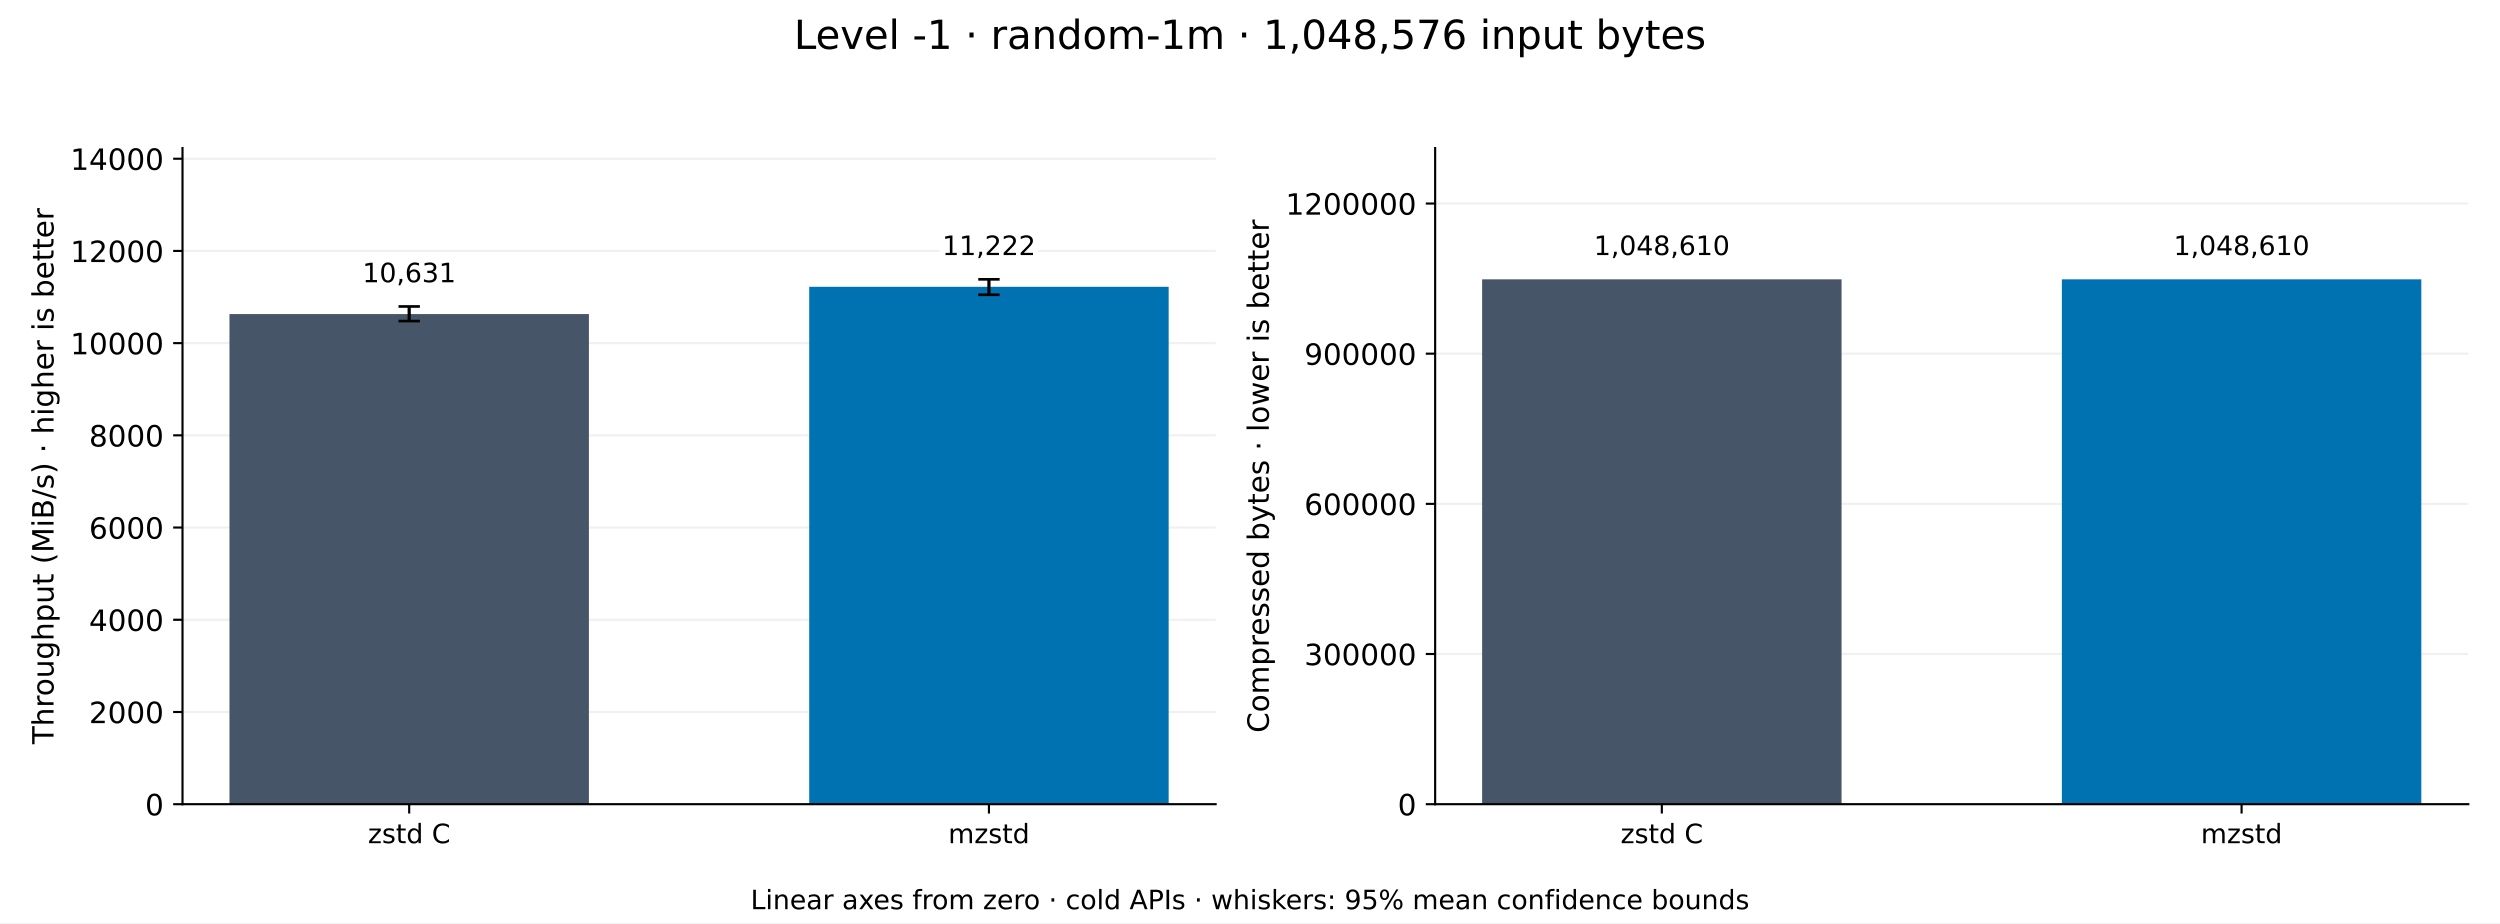
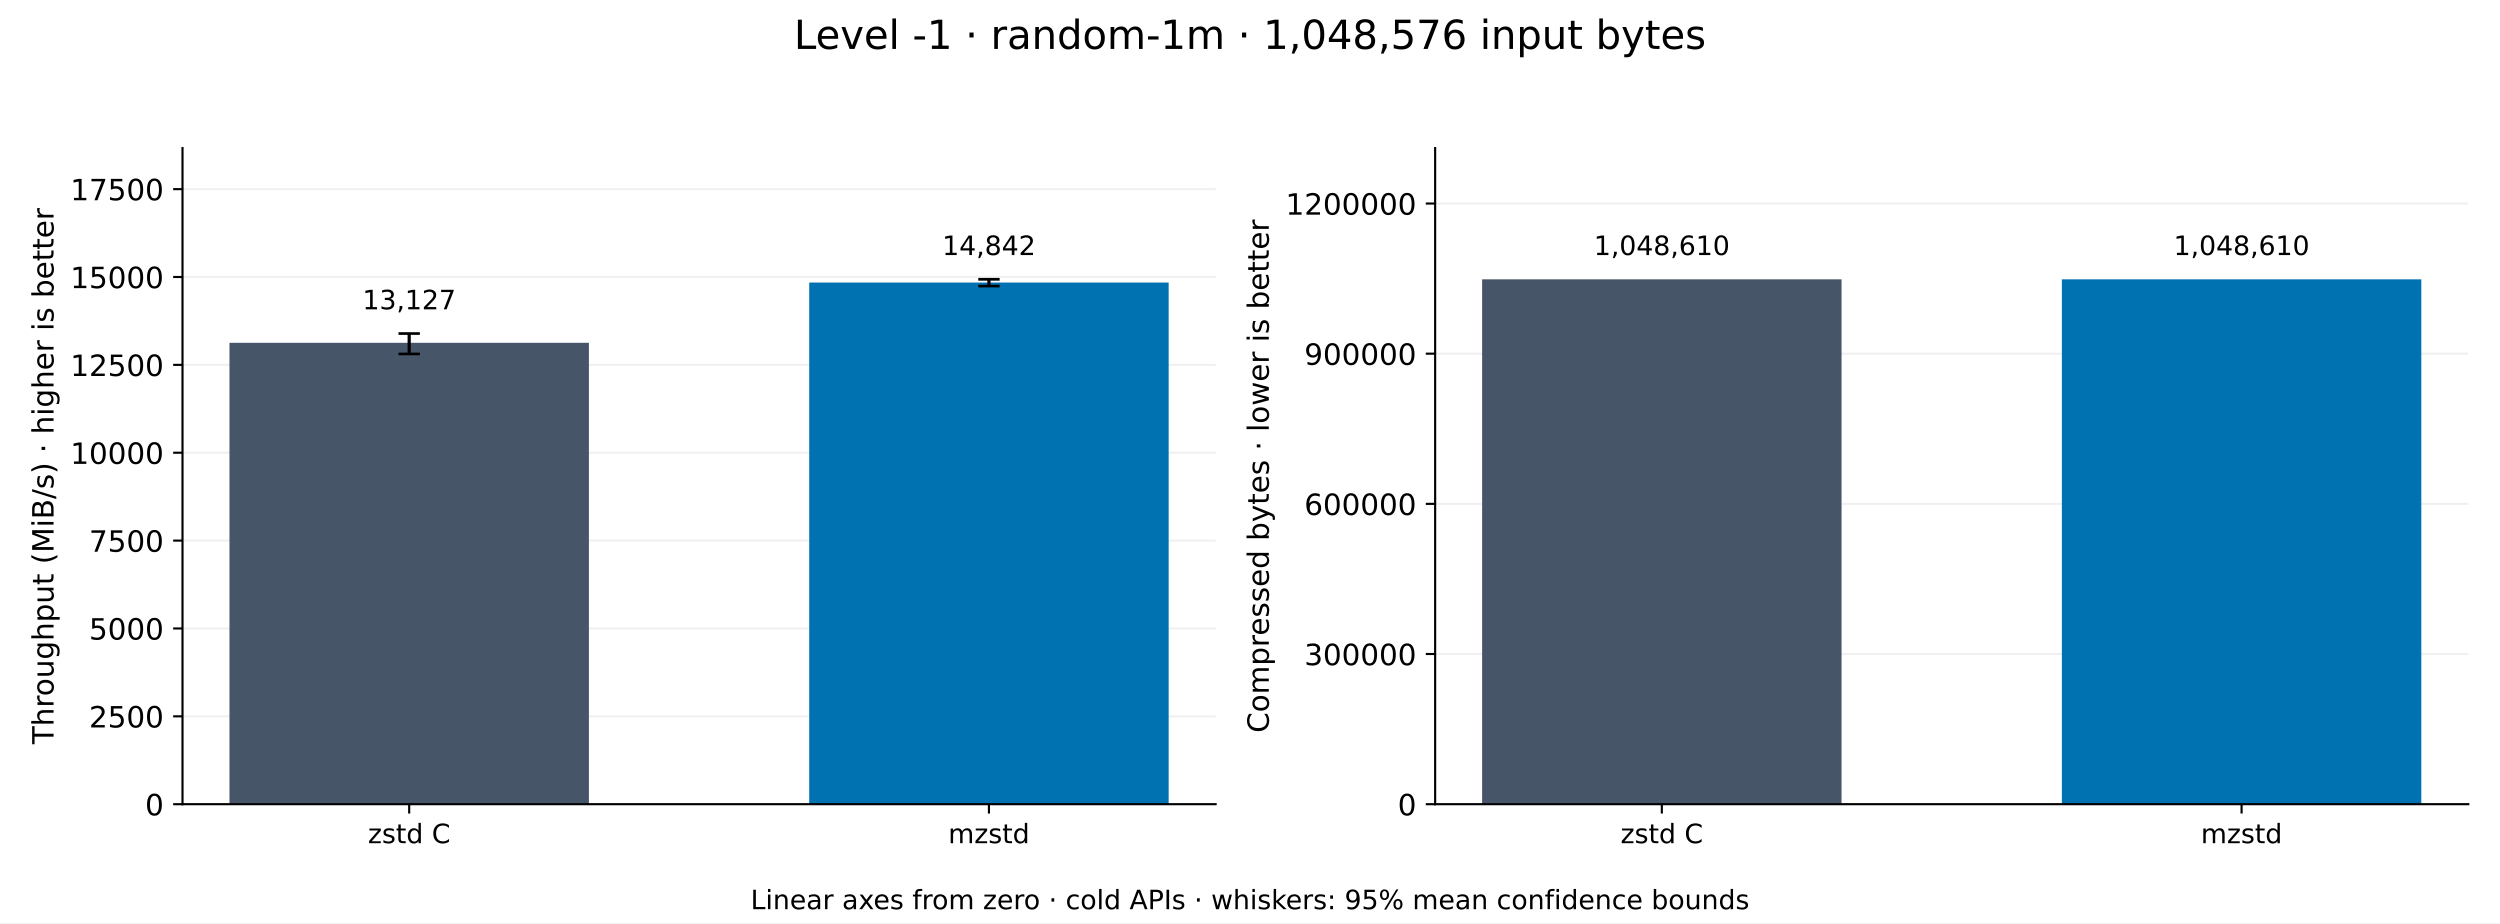
<svg xmlns="http://www.w3.org/2000/svg" xmlns:xlink="http://www.w3.org/1999/xlink" width="936pt" height="345.6pt" viewBox="0 0 936 345.6" version="1.1">
  <defs>
    <style type="text/css">*{stroke-linejoin: round; stroke-linecap: butt}</style>
  </defs>
  <g id="figure_1">
    <g id="patch_1">
      <path d="M 0 345.6 L 936 345.6 L 936 0 L 0 0 z " style="fill: #ffffff" />
    </g>
    <g id="axes_1">
      <g id="patch_2">
-         <path d="M 68.33 301.088 L 455.13 301.088 L 455.13 55.442 L 68.33 55.442 z " style="fill: #ffffff" />
+         <path d="M 68.33 301.088 L 455.13 301.088 L 455.13 55.44 L 68.33 55.44 z " style="fill: #ffffff" />
      </g>
      <g id="matplotlib.axis_1">
        <g id="xtick_1">
          <g id="line2d_1">
            <defs>
              <path id="mcbfd24ea1b" d="M 0 0 L 0 3.5 " style="stroke: #000000; stroke-width: 0.8" />
            </defs>
            <g>
              <use xlink:href="#mcbfd24ea1b" x="153.2" y="301.088" style="stroke: #000000; stroke-width: 0.8" />
            </g>
          </g>
          <g id="text_1">
            <text style="font-size: 10px; font-family: 'DejaVu Sans', 'Bitstream Vera Sans', 'Computer Modern Sans Serif', 'Lucida Grande', 'Verdana', 'Geneva', 'Lucid', 'Arial', 'Helvetica', 'Avant Garde', sans-serif; text-anchor: middle" x="153.2" y="315.686" transform="rotate(-0 153.2003 315.6864)">zstd C</text>
          </g>
        </g>
        <g id="xtick_2">
          <g id="line2d_2">
            <g>
              <use xlink:href="#mcbfd24ea1b" x="370.26" y="301.088" style="stroke: #000000; stroke-width: 0.8" />
            </g>
          </g>
          <g id="text_2">
            <text style="font-size: 10px; font-family: 'DejaVu Sans', 'Bitstream Vera Sans', 'Computer Modern Sans Serif', 'Lucida Grande', 'Verdana', 'Geneva', 'Lucid', 'Arial', 'Helvetica', 'Avant Garde', sans-serif; text-anchor: middle" x="370.26" y="315.686" transform="rotate(-0 370.2597 315.6864)">mzstd</text>
          </g>
        </g>
      </g>
      <g id="matplotlib.axis_2">
        <g id="ytick_1">
          <g id="line2d_3">
-             <path d="M 68.33 301.088 L 455.13 301.088 " clip-path="url(#pdc3f6efc85)" style="fill: none; stroke: #b0b0b0; stroke-opacity: 0.18; stroke-width: 0.8; stroke-linecap: square" />
+             <path d="M 68.33 301.088 L 455.13 301.088 " clip-path="url(#p31818db50f)" style="fill: none; stroke: #b0b0b0; stroke-opacity: 0.18; stroke-width: 0.8; stroke-linecap: square" />
          </g>
          <g id="line2d_4">
            <defs>
              <path id="m862e928616" d="M 0 0 L -3.5 0 " style="stroke: #000000; stroke-width: 0.8" />
            </defs>
            <g>
              <use xlink:href="#m862e928616" x="68.33" y="301.088" style="stroke: #000000; stroke-width: 0.8" />
            </g>
          </g>
          <g id="text_3">
            <text style="font-size: 11px; font-family: 'DejaVu Sans', 'Bitstream Vera Sans', 'Computer Modern Sans Serif', 'Lucida Grande', 'Verdana', 'Geneva', 'Lucid', 'Arial', 'Helvetica', 'Avant Garde', sans-serif; text-anchor: end" x="61.33" y="305.267" transform="rotate(-0 61.33 305.2671)">0</text>
          </g>
        </g>
        <g id="ytick_2">
          <g id="line2d_5">
-             <path d="M 68.33 266.565 L 455.13 266.565 " clip-path="url(#pdc3f6efc85)" style="fill: none; stroke: #b0b0b0; stroke-opacity: 0.18; stroke-width: 0.8; stroke-linecap: square" />
+             <path d="M 68.33 268.191 L 455.13 268.191 " clip-path="url(#p31818db50f)" style="fill: none; stroke: #b0b0b0; stroke-opacity: 0.18; stroke-width: 0.8; stroke-linecap: square" />
          </g>
          <g id="line2d_6">
            <g>
-               <use xlink:href="#m862e928616" x="68.33" y="266.565" style="stroke: #000000; stroke-width: 0.8" />
+               <use xlink:href="#m862e928616" x="68.33" y="268.191" style="stroke: #000000; stroke-width: 0.8" />
            </g>
          </g>
          <g id="text_4">
-             <text style="font-size: 11px; font-family: 'DejaVu Sans', 'Bitstream Vera Sans', 'Computer Modern Sans Serif', 'Lucida Grande', 'Verdana', 'Geneva', 'Lucid', 'Arial', 'Helvetica', 'Avant Garde', sans-serif; text-anchor: end" x="61.33" y="270.744" transform="rotate(-0 61.33 270.7443)">2000</text>
+             <text style="font-size: 11px; font-family: 'DejaVu Sans', 'Bitstream Vera Sans', 'Computer Modern Sans Serif', 'Lucida Grande', 'Verdana', 'Geneva', 'Lucid', 'Arial', 'Helvetica', 'Avant Garde', sans-serif; text-anchor: end" x="61.33" y="272.37" transform="rotate(-0 61.33 272.3703)">2500</text>
          </g>
        </g>
        <g id="ytick_3">
          <g id="line2d_7">
-             <path d="M 68.33 232.042 L 455.13 232.042 " clip-path="url(#pdc3f6efc85)" style="fill: none; stroke: #b0b0b0; stroke-opacity: 0.18; stroke-width: 0.8; stroke-linecap: square" />
+             <path d="M 68.33 235.294 L 455.13 235.294 " clip-path="url(#p31818db50f)" style="fill: none; stroke: #b0b0b0; stroke-opacity: 0.18; stroke-width: 0.8; stroke-linecap: square" />
          </g>
          <g id="line2d_8">
            <g>
-               <use xlink:href="#m862e928616" x="68.33" y="232.042" style="stroke: #000000; stroke-width: 0.8" />
+               <use xlink:href="#m862e928616" x="68.33" y="235.294" style="stroke: #000000; stroke-width: 0.8" />
            </g>
          </g>
          <g id="text_5">
-             <text style="font-size: 11px; font-family: 'DejaVu Sans', 'Bitstream Vera Sans', 'Computer Modern Sans Serif', 'Lucida Grande', 'Verdana', 'Geneva', 'Lucid', 'Arial', 'Helvetica', 'Avant Garde', sans-serif; text-anchor: end" x="61.33" y="236.221" transform="rotate(-0 61.33 236.2214)">4000</text>
+             <text style="font-size: 11px; font-family: 'DejaVu Sans', 'Bitstream Vera Sans', 'Computer Modern Sans Serif', 'Lucida Grande', 'Verdana', 'Geneva', 'Lucid', 'Arial', 'Helvetica', 'Avant Garde', sans-serif; text-anchor: end" x="61.33" y="239.473" transform="rotate(-0 61.33 239.4735)">5000</text>
          </g>
        </g>
        <g id="ytick_4">
          <g id="line2d_9">
-             <path d="M 68.33 197.519 L 455.13 197.519 " clip-path="url(#pdc3f6efc85)" style="fill: none; stroke: #b0b0b0; stroke-opacity: 0.18; stroke-width: 0.8; stroke-linecap: square" />
+             <path d="M 68.33 202.397 L 455.13 202.397 " clip-path="url(#p31818db50f)" style="fill: none; stroke: #b0b0b0; stroke-opacity: 0.18; stroke-width: 0.8; stroke-linecap: square" />
          </g>
          <g id="line2d_10">
            <g>
-               <use xlink:href="#m862e928616" x="68.33" y="197.519" style="stroke: #000000; stroke-width: 0.8" />
+               <use xlink:href="#m862e928616" x="68.33" y="202.397" style="stroke: #000000; stroke-width: 0.8" />
            </g>
          </g>
          <g id="text_6">
-             <text style="font-size: 11px; font-family: 'DejaVu Sans', 'Bitstream Vera Sans', 'Computer Modern Sans Serif', 'Lucida Grande', 'Verdana', 'Geneva', 'Lucid', 'Arial', 'Helvetica', 'Avant Garde', sans-serif; text-anchor: end" x="61.33" y="201.699" transform="rotate(-0 61.33 201.6985)">6000</text>
+             <text style="font-size: 11px; font-family: 'DejaVu Sans', 'Bitstream Vera Sans', 'Computer Modern Sans Serif', 'Lucida Grande', 'Verdana', 'Geneva', 'Lucid', 'Arial', 'Helvetica', 'Avant Garde', sans-serif; text-anchor: end" x="61.33" y="206.577" transform="rotate(-0 61.33 206.5766)">7500</text>
          </g>
        </g>
        <g id="ytick_5">
          <g id="line2d_11">
-             <path d="M 68.33 162.997 L 455.13 162.997 " clip-path="url(#pdc3f6efc85)" style="fill: none; stroke: #b0b0b0; stroke-opacity: 0.18; stroke-width: 0.8; stroke-linecap: square" />
+             <path d="M 68.33 169.501 L 455.13 169.501 " clip-path="url(#p31818db50f)" style="fill: none; stroke: #b0b0b0; stroke-opacity: 0.18; stroke-width: 0.8; stroke-linecap: square" />
          </g>
          <g id="line2d_12">
            <g>
-               <use xlink:href="#m862e928616" x="68.33" y="162.997" style="stroke: #000000; stroke-width: 0.8" />
+               <use xlink:href="#m862e928616" x="68.33" y="169.501" style="stroke: #000000; stroke-width: 0.8" />
            </g>
          </g>
          <g id="text_7">
-             <text style="font-size: 11px; font-family: 'DejaVu Sans', 'Bitstream Vera Sans', 'Computer Modern Sans Serif', 'Lucida Grande', 'Verdana', 'Geneva', 'Lucid', 'Arial', 'Helvetica', 'Avant Garde', sans-serif; text-anchor: end" x="61.33" y="167.176" transform="rotate(-0 61.33 167.1757)">8000</text>
+             <text style="font-size: 11px; font-family: 'DejaVu Sans', 'Bitstream Vera Sans', 'Computer Modern Sans Serif', 'Lucida Grande', 'Verdana', 'Geneva', 'Lucid', 'Arial', 'Helvetica', 'Avant Garde', sans-serif; text-anchor: end" x="61.33" y="173.68" transform="rotate(-0 61.33 173.6798)">10000</text>
          </g>
        </g>
        <g id="ytick_6">
          <g id="line2d_13">
-             <path d="M 68.33 128.474 L 455.13 128.474 " clip-path="url(#pdc3f6efc85)" style="fill: none; stroke: #b0b0b0; stroke-opacity: 0.18; stroke-width: 0.8; stroke-linecap: square" />
+             <path d="M 68.33 136.604 L 455.13 136.604 " clip-path="url(#p31818db50f)" style="fill: none; stroke: #b0b0b0; stroke-opacity: 0.18; stroke-width: 0.8; stroke-linecap: square" />
          </g>
          <g id="line2d_14">
            <g>
-               <use xlink:href="#m862e928616" x="68.33" y="128.474" style="stroke: #000000; stroke-width: 0.8" />
+               <use xlink:href="#m862e928616" x="68.33" y="136.604" style="stroke: #000000; stroke-width: 0.8" />
            </g>
          </g>
          <g id="text_8">
-             <text style="font-size: 11px; font-family: 'DejaVu Sans', 'Bitstream Vera Sans', 'Computer Modern Sans Serif', 'Lucida Grande', 'Verdana', 'Geneva', 'Lucid', 'Arial', 'Helvetica', 'Avant Garde', sans-serif; text-anchor: end" x="61.33" y="132.653" transform="rotate(-0 61.33 132.6528)">10000</text>
+             <text style="font-size: 11px; font-family: 'DejaVu Sans', 'Bitstream Vera Sans', 'Computer Modern Sans Serif', 'Lucida Grande', 'Verdana', 'Geneva', 'Lucid', 'Arial', 'Helvetica', 'Avant Garde', sans-serif; text-anchor: end" x="61.33" y="140.783" transform="rotate(-0 61.33 140.7829)">12500</text>
          </g>
        </g>
        <g id="ytick_7">
          <g id="line2d_15">
-             <path d="M 68.33 93.951 L 455.13 93.951 " clip-path="url(#pdc3f6efc85)" style="fill: none; stroke: #b0b0b0; stroke-opacity: 0.18; stroke-width: 0.8; stroke-linecap: square" />
+             <path d="M 68.33 103.707 L 455.13 103.707 " clip-path="url(#p31818db50f)" style="fill: none; stroke: #b0b0b0; stroke-opacity: 0.18; stroke-width: 0.8; stroke-linecap: square" />
          </g>
          <g id="line2d_16">
            <g>
-               <use xlink:href="#m862e928616" x="68.33" y="93.951" style="stroke: #000000; stroke-width: 0.8" />
+               <use xlink:href="#m862e928616" x="68.33" y="103.707" style="stroke: #000000; stroke-width: 0.8" />
            </g>
          </g>
          <g id="text_9">
-             <text style="font-size: 11px; font-family: 'DejaVu Sans', 'Bitstream Vera Sans', 'Computer Modern Sans Serif', 'Lucida Grande', 'Verdana', 'Geneva', 'Lucid', 'Arial', 'Helvetica', 'Avant Garde', sans-serif; text-anchor: end" x="61.33" y="98.13" transform="rotate(-0 61.33 98.12993)">12000</text>
+             <text style="font-size: 11px; font-family: 'DejaVu Sans', 'Bitstream Vera Sans', 'Computer Modern Sans Serif', 'Lucida Grande', 'Verdana', 'Geneva', 'Lucid', 'Arial', 'Helvetica', 'Avant Garde', sans-serif; text-anchor: end" x="61.33" y="107.886" transform="rotate(-0 61.33 107.8861)">15000</text>
          </g>
        </g>
        <g id="ytick_8">
          <g id="line2d_17">
-             <path d="M 68.33 59.428 L 455.13 59.428 " clip-path="url(#pdc3f6efc85)" style="fill: none; stroke: #b0b0b0; stroke-opacity: 0.18; stroke-width: 0.8; stroke-linecap: square" />
+             <path d="M 68.33 70.81 L 455.13 70.81 " clip-path="url(#p31818db50f)" style="fill: none; stroke: #b0b0b0; stroke-opacity: 0.18; stroke-width: 0.8; stroke-linecap: square" />
          </g>
          <g id="line2d_18">
            <g>
-               <use xlink:href="#m862e928616" x="68.33" y="59.428" style="stroke: #000000; stroke-width: 0.8" />
+               <use xlink:href="#m862e928616" x="68.33" y="70.81" style="stroke: #000000; stroke-width: 0.8" />
            </g>
          </g>
          <g id="text_10">
-             <text style="font-size: 11px; font-family: 'DejaVu Sans', 'Bitstream Vera Sans', 'Computer Modern Sans Serif', 'Lucida Grande', 'Verdana', 'Geneva', 'Lucid', 'Arial', 'Helvetica', 'Avant Garde', sans-serif; text-anchor: end" x="61.33" y="63.607" transform="rotate(-0 61.33 63.60707)">14000</text>
+             <text style="font-size: 11px; font-family: 'DejaVu Sans', 'Bitstream Vera Sans', 'Computer Modern Sans Serif', 'Lucida Grande', 'Verdana', 'Geneva', 'Lucid', 'Arial', 'Helvetica', 'Avant Garde', sans-serif; text-anchor: end" x="61.33" y="74.989" transform="rotate(-0 61.33 74.98926)">17500</text>
          </g>
        </g>
        <g id="text_11">
-           <text style="font-size: 11px; font-family: 'DejaVu Sans', 'Bitstream Vera Sans', 'Computer Modern Sans Serif', 'Lucida Grande', 'Verdana', 'Geneva', 'Lucid', 'Arial', 'Helvetica', 'Avant Garde', sans-serif; text-anchor: middle" x="20.049" y="178.265" transform="rotate(-90 20.04859 178.2651)">Throughput (MiB/s) · higher is better</text>
+           <text style="font-size: 11px; font-family: 'DejaVu Sans', 'Bitstream Vera Sans', 'Computer Modern Sans Serif', 'Lucida Grande', 'Verdana', 'Geneva', 'Lucid', 'Arial', 'Helvetica', 'Avant Garde', sans-serif; text-anchor: middle" x="20.049" y="178.264" transform="rotate(-90 20.04859 178.264)">Throughput (MiB/s) · higher is better</text>
        </g>
      </g>
      <g id="patch_3">
-         <path d="M 85.912 301.088 L 220.489 301.088 L 220.489 117.581 L 85.912 117.581 z " clip-path="url(#pdc3f6efc85)" style="fill: #475569" />
+         <path d="M 85.912 301.088 L 220.489 301.088 L 220.489 128.354 L 85.912 128.354 z " clip-path="url(#p31818db50f)" style="fill: #475569" />
      </g>
      <g id="patch_4">
-         <path d="M 302.971 301.088 L 437.548 301.088 L 437.548 107.382 L 302.971 107.382 z " clip-path="url(#pdc3f6efc85)" style="fill: #0072b2" />
+         <path d="M 302.971 301.088 L 437.548 301.088 L 437.548 105.786 L 302.971 105.786 z " clip-path="url(#p31818db50f)" style="fill: #0072b2" />
      </g>
      <g id="LineCollection_1">
-         <path d="M 153.2 120.208 L 153.2 114.752 " clip-path="url(#pdc3f6efc85)" style="fill: none; stroke: #000000; stroke-width: 1.2" />
-         <path d="M 370.26 110.36 L 370.26 104.571 " clip-path="url(#pdc3f6efc85)" style="fill: none; stroke: #000000; stroke-width: 1.2" />
+         <path d="M 153.2 132.521 L 153.2 124.884 " clip-path="url(#p31818db50f)" style="fill: none; stroke: #000000; stroke-width: 1.2" />
+         <path d="M 370.26 107.098 L 370.26 104.57 " clip-path="url(#p31818db50f)" style="fill: none; stroke: #000000; stroke-width: 1.2" />
      </g>
      <g id="line2d_19">
        <defs>
          <path id="mf7f69e77f0" d="M 4 0 L -4 -0 " style="stroke: #000000" />
        </defs>
-         <g clip-path="url(#pdc3f6efc85)">
-           <use xlink:href="#mf7f69e77f0" x="153.2" y="120.208" style="fill: #1f77b4; stroke: #000000" />
-           <use xlink:href="#mf7f69e77f0" x="370.26" y="110.36" style="fill: #1f77b4; stroke: #000000" />
+         <g clip-path="url(#p31818db50f)">
+           <use xlink:href="#mf7f69e77f0" x="153.2" y="132.521" style="fill: #1f77b4; stroke: #000000" />
+           <use xlink:href="#mf7f69e77f0" x="370.26" y="107.098" style="fill: #1f77b4; stroke: #000000" />
        </g>
      </g>
      <g id="line2d_20">
-         <g clip-path="url(#pdc3f6efc85)">
-           <use xlink:href="#mf7f69e77f0" x="153.2" y="114.752" style="fill: #1f77b4; stroke: #000000" />
-           <use xlink:href="#mf7f69e77f0" x="370.26" y="104.571" style="fill: #1f77b4; stroke: #000000" />
+         <g clip-path="url(#p31818db50f)">
+           <use xlink:href="#mf7f69e77f0" x="153.2" y="124.884" style="fill: #1f77b4; stroke: #000000" />
+           <use xlink:href="#mf7f69e77f0" x="370.26" y="104.57" style="fill: #1f77b4; stroke: #000000" />
        </g>
      </g>
      <g id="patch_5">
-         <path d="M 68.33 301.088 L 68.33 55.442 " style="fill: none; stroke: #000000; stroke-width: 0.8; stroke-linejoin: miter; stroke-linecap: square" />
+         <path d="M 68.33 301.088 L 68.33 55.44 " style="fill: none; stroke: #000000; stroke-width: 0.8; stroke-linejoin: miter; stroke-linecap: square" />
      </g>
      <g id="patch_6">
        <path d="M 68.33 301.088 L 455.13 301.088 " style="fill: none; stroke: #000000; stroke-width: 0.8; stroke-linejoin: miter; stroke-linecap: square" />
      </g>
      <g id="text_12">
        <g id="patch_7">
-           <path d="M 134.705 108.752 L 171.696 108.752 L 171.696 97.074 L 134.705 97.074 z " style="fill: #ffffff; opacity: 0.9" />
-         </g>
-         <text style="font-size: 10px; font-family: 'DejaVu Sans', 'Bitstream Vera Sans', 'Computer Modern Sans Serif', 'Lucida Grande', 'Verdana', 'Geneva', 'Lucid', 'Arial', 'Helvetica', 'Avant Garde', sans-serif; text-anchor: middle" x="153.2" y="105.672" transform="rotate(-0 153.2003 105.6724)">10,631</text>
+           <path d="M 134.705 118.884 L 171.696 118.884 L 171.696 107.206 L 134.705 107.206 z " style="fill: #ffffff; opacity: 0.9" />
+         </g>
+         <text style="font-size: 10px; font-family: 'DejaVu Sans', 'Bitstream Vera Sans', 'Computer Modern Sans Serif', 'Lucida Grande', 'Verdana', 'Geneva', 'Lucid', 'Arial', 'Helvetica', 'Avant Garde', sans-serif; text-anchor: middle" x="153.2" y="115.805" transform="rotate(-0 153.2003 115.8046)">13,127</text>
      </g>
      <g id="text_13">
        <g id="patch_8">
-           <path d="M 351.764 98.571 L 388.755 98.571 L 388.755 86.893 L 351.764 86.893 z " style="fill: #ffffff; opacity: 0.9" />
-         </g>
-         <text style="font-size: 10px; font-family: 'DejaVu Sans', 'Bitstream Vera Sans', 'Computer Modern Sans Serif', 'Lucida Grande', 'Verdana', 'Geneva', 'Lucid', 'Arial', 'Helvetica', 'Avant Garde', sans-serif; text-anchor: middle" x="370.26" y="95.492" transform="rotate(-0 370.2597 95.49168)">11,222</text>
+           <path d="M 351.764 98.57 L 388.755 98.57 L 388.755 86.891 L 351.764 86.891 z " style="fill: #ffffff; opacity: 0.9" />
+         </g>
+         <text style="font-size: 10px; font-family: 'DejaVu Sans', 'Bitstream Vera Sans', 'Computer Modern Sans Serif', 'Lucida Grande', 'Verdana', 'Geneva', 'Lucid', 'Arial', 'Helvetica', 'Avant Garde', sans-serif; text-anchor: middle" x="370.26" y="95.49" transform="rotate(-0 370.2597 95.48991)">14,842</text>
      </g>
    </g>
    <g id="axes_2">
      <g id="patch_9">
-         <path d="M 537.32 301.088 L 924.12 301.088 L 924.12 55.442 L 537.32 55.442 z " style="fill: #ffffff" />
+         <path d="M 537.32 301.088 L 924.12 301.088 L 924.12 55.44 L 537.32 55.44 z " style="fill: #ffffff" />
      </g>
      <g id="matplotlib.axis_3">
        <g id="xtick_3">
          <g id="line2d_21">
            <g>
              <use xlink:href="#mcbfd24ea1b" x="622.19" y="301.088" style="stroke: #000000; stroke-width: 0.8" />
            </g>
          </g>
          <g id="text_14">
            <text style="font-size: 10px; font-family: 'DejaVu Sans', 'Bitstream Vera Sans', 'Computer Modern Sans Serif', 'Lucida Grande', 'Verdana', 'Geneva', 'Lucid', 'Arial', 'Helvetica', 'Avant Garde', sans-serif; text-anchor: middle" x="622.19" y="315.686" transform="rotate(-0 622.1903 315.6864)">zstd C</text>
          </g>
        </g>
        <g id="xtick_4">
          <g id="line2d_22">
            <g>
              <use xlink:href="#mcbfd24ea1b" x="839.25" y="301.088" style="stroke: #000000; stroke-width: 0.8" />
            </g>
          </g>
          <g id="text_15">
            <text style="font-size: 10px; font-family: 'DejaVu Sans', 'Bitstream Vera Sans', 'Computer Modern Sans Serif', 'Lucida Grande', 'Verdana', 'Geneva', 'Lucid', 'Arial', 'Helvetica', 'Avant Garde', sans-serif; text-anchor: middle" x="839.25" y="315.686" transform="rotate(-0 839.2497 315.6864)">mzstd</text>
          </g>
        </g>
      </g>
      <g id="matplotlib.axis_4">
        <g id="ytick_9">
          <g id="line2d_23">
-             <path d="M 537.32 301.088 L 924.12 301.088 " clip-path="url(#p7c8dab9a5c)" style="fill: none; stroke: #b0b0b0; stroke-opacity: 0.18; stroke-width: 0.8; stroke-linecap: square" />
+             <path d="M 537.32 301.088 L 924.12 301.088 " clip-path="url(#p994b3a2b1e)" style="fill: none; stroke: #b0b0b0; stroke-opacity: 0.18; stroke-width: 0.8; stroke-linecap: square" />
          </g>
          <g id="line2d_24">
            <g>
              <use xlink:href="#m862e928616" x="537.32" y="301.088" style="stroke: #000000; stroke-width: 0.8" />
            </g>
          </g>
          <g id="text_16">
            <text style="font-size: 11px; font-family: 'DejaVu Sans', 'Bitstream Vera Sans', 'Computer Modern Sans Serif', 'Lucida Grande', 'Verdana', 'Geneva', 'Lucid', 'Arial', 'Helvetica', 'Avant Garde', sans-serif; text-anchor: end" x="530.32" y="305.267" transform="rotate(-0 530.32 305.2671)">0</text>
          </g>
        </g>
        <g id="ytick_10">
          <g id="line2d_25">
-             <path d="M 537.32 244.866 L 924.12 244.866 " clip-path="url(#p7c8dab9a5c)" style="fill: none; stroke: #b0b0b0; stroke-opacity: 0.18; stroke-width: 0.8; stroke-linecap: square" />
+             <path d="M 537.32 244.865 L 924.12 244.865 " clip-path="url(#p994b3a2b1e)" style="fill: none; stroke: #b0b0b0; stroke-opacity: 0.18; stroke-width: 0.8; stroke-linecap: square" />
          </g>
          <g id="line2d_26">
            <g>
-               <use xlink:href="#m862e928616" x="537.32" y="244.866" style="stroke: #000000; stroke-width: 0.8" />
+               <use xlink:href="#m862e928616" x="537.32" y="244.865" style="stroke: #000000; stroke-width: 0.8" />
            </g>
          </g>
          <g id="text_17">
-             <text style="font-size: 11px; font-family: 'DejaVu Sans', 'Bitstream Vera Sans', 'Computer Modern Sans Serif', 'Lucida Grande', 'Verdana', 'Geneva', 'Lucid', 'Arial', 'Helvetica', 'Avant Garde', sans-serif; text-anchor: end" x="530.32" y="249.045" transform="rotate(-0 530.32 249.0451)">300000</text>
+             <text style="font-size: 11px; font-family: 'DejaVu Sans', 'Bitstream Vera Sans', 'Computer Modern Sans Serif', 'Lucida Grande', 'Verdana', 'Geneva', 'Lucid', 'Arial', 'Helvetica', 'Avant Garde', sans-serif; text-anchor: end" x="530.32" y="249.045" transform="rotate(-0 530.32 249.0446)">300000</text>
          </g>
        </g>
        <g id="ytick_11">
          <g id="line2d_27">
-             <path d="M 537.32 188.644 L 924.12 188.644 " clip-path="url(#p7c8dab9a5c)" style="fill: none; stroke: #b0b0b0; stroke-opacity: 0.18; stroke-width: 0.8; stroke-linecap: square" />
+             <path d="M 537.32 188.643 L 924.12 188.643 " clip-path="url(#p994b3a2b1e)" style="fill: none; stroke: #b0b0b0; stroke-opacity: 0.18; stroke-width: 0.8; stroke-linecap: square" />
          </g>
          <g id="line2d_28">
            <g>
-               <use xlink:href="#m862e928616" x="537.32" y="188.644" style="stroke: #000000; stroke-width: 0.8" />
+               <use xlink:href="#m862e928616" x="537.32" y="188.643" style="stroke: #000000; stroke-width: 0.8" />
            </g>
          </g>
          <g id="text_18">
-             <text style="font-size: 11px; font-family: 'DejaVu Sans', 'Bitstream Vera Sans', 'Computer Modern Sans Serif', 'Lucida Grande', 'Verdana', 'Geneva', 'Lucid', 'Arial', 'Helvetica', 'Avant Garde', sans-serif; text-anchor: end" x="530.32" y="192.823" transform="rotate(-0 530.32 192.8231)">600000</text>
+             <text style="font-size: 11px; font-family: 'DejaVu Sans', 'Bitstream Vera Sans', 'Computer Modern Sans Serif', 'Lucida Grande', 'Verdana', 'Geneva', 'Lucid', 'Arial', 'Helvetica', 'Avant Garde', sans-serif; text-anchor: end" x="530.32" y="192.822" transform="rotate(-0 530.32 192.8221)">600000</text>
          </g>
        </g>
        <g id="ytick_12">
          <g id="line2d_29">
-             <path d="M 537.32 132.422 L 924.12 132.422 " clip-path="url(#p7c8dab9a5c)" style="fill: none; stroke: #b0b0b0; stroke-opacity: 0.18; stroke-width: 0.8; stroke-linecap: square" />
+             <path d="M 537.32 132.42 L 924.12 132.42 " clip-path="url(#p994b3a2b1e)" style="fill: none; stroke: #b0b0b0; stroke-opacity: 0.18; stroke-width: 0.8; stroke-linecap: square" />
          </g>
          <g id="line2d_30">
            <g>
-               <use xlink:href="#m862e928616" x="537.32" y="132.422" style="stroke: #000000; stroke-width: 0.8" />
+               <use xlink:href="#m862e928616" x="537.32" y="132.42" style="stroke: #000000; stroke-width: 0.8" />
            </g>
          </g>
          <g id="text_19">
-             <text style="font-size: 11px; font-family: 'DejaVu Sans', 'Bitstream Vera Sans', 'Computer Modern Sans Serif', 'Lucida Grande', 'Verdana', 'Geneva', 'Lucid', 'Arial', 'Helvetica', 'Avant Garde', sans-serif; text-anchor: end" x="530.32" y="136.601" transform="rotate(-0 530.32 136.601)">900000</text>
+             <text style="font-size: 11px; font-family: 'DejaVu Sans', 'Bitstream Vera Sans', 'Computer Modern Sans Serif', 'Lucida Grande', 'Verdana', 'Geneva', 'Lucid', 'Arial', 'Helvetica', 'Avant Garde', sans-serif; text-anchor: end" x="530.32" y="136.6" transform="rotate(-0 530.32 136.5995)">900000</text>
          </g>
        </g>
        <g id="ytick_13">
          <g id="line2d_31">
-             <path d="M 537.32 76.2 L 924.12 76.2 " clip-path="url(#p7c8dab9a5c)" style="fill: none; stroke: #b0b0b0; stroke-opacity: 0.18; stroke-width: 0.8; stroke-linecap: square" />
+             <path d="M 537.32 76.198 L 924.12 76.198 " clip-path="url(#p994b3a2b1e)" style="fill: none; stroke: #b0b0b0; stroke-opacity: 0.18; stroke-width: 0.8; stroke-linecap: square" />
          </g>
          <g id="line2d_32">
            <g>
-               <use xlink:href="#m862e928616" x="537.32" y="76.2" style="stroke: #000000; stroke-width: 0.8" />
+               <use xlink:href="#m862e928616" x="537.32" y="76.198" style="stroke: #000000; stroke-width: 0.8" />
            </g>
          </g>
          <g id="text_20">
-             <text style="font-size: 11px; font-family: 'DejaVu Sans', 'Bitstream Vera Sans', 'Computer Modern Sans Serif', 'Lucida Grande', 'Verdana', 'Geneva', 'Lucid', 'Arial', 'Helvetica', 'Avant Garde', sans-serif; text-anchor: end" x="530.32" y="80.379" transform="rotate(-0 530.32 80.37899)">1200000</text>
+             <text style="font-size: 11px; font-family: 'DejaVu Sans', 'Bitstream Vera Sans', 'Computer Modern Sans Serif', 'Lucida Grande', 'Verdana', 'Geneva', 'Lucid', 'Arial', 'Helvetica', 'Avant Garde', sans-serif; text-anchor: end" x="530.32" y="80.377" transform="rotate(-0 530.32 80.37697)">1200000</text>
          </g>
        </g>
        <g id="text_21">
-           <text style="font-size: 11px; font-family: 'DejaVu Sans', 'Bitstream Vera Sans', 'Computer Modern Sans Serif', 'Lucida Grande', 'Verdana', 'Geneva', 'Lucid', 'Arial', 'Helvetica', 'Avant Garde', sans-serif; text-anchor: middle" x="475.041" y="178.265" transform="rotate(-90 475.0411 178.2651)">Compressed bytes · lower is better</text>
+           <text style="font-size: 11px; font-family: 'DejaVu Sans', 'Bitstream Vera Sans', 'Computer Modern Sans Serif', 'Lucida Grande', 'Verdana', 'Geneva', 'Lucid', 'Arial', 'Helvetica', 'Avant Garde', sans-serif; text-anchor: middle" x="475.041" y="178.264" transform="rotate(-90 475.0411 178.264)">Compressed bytes · lower is better</text>
        </g>
      </g>
      <g id="patch_10">
-         <path d="M 554.902 301.088 L 689.479 301.088 L 689.479 104.571 L 554.902 104.571 z " clip-path="url(#p7c8dab9a5c)" style="fill: #475569" />
+         <path d="M 554.902 301.088 L 689.479 301.088 L 689.479 104.57 L 554.902 104.57 z " clip-path="url(#p994b3a2b1e)" style="fill: #475569" />
      </g>
      <g id="patch_11">
-         <path d="M 771.961 301.088 L 906.538 301.088 L 906.538 104.571 L 771.961 104.571 z " clip-path="url(#p7c8dab9a5c)" style="fill: #0072b2" />
+         <path d="M 771.961 301.088 L 906.538 301.088 L 906.538 104.57 L 771.961 104.57 z " clip-path="url(#p994b3a2b1e)" style="fill: #0072b2" />
      </g>
      <g id="patch_12">
-         <path d="M 537.32 301.088 L 537.32 55.442 " style="fill: none; stroke: #000000; stroke-width: 0.8; stroke-linejoin: miter; stroke-linecap: square" />
+         <path d="M 537.32 301.088 L 537.32 55.44 " style="fill: none; stroke: #000000; stroke-width: 0.8; stroke-linejoin: miter; stroke-linecap: square" />
      </g>
      <g id="patch_13">
        <path d="M 537.32 301.088 L 924.12 301.088 " style="fill: none; stroke: #000000; stroke-width: 0.8; stroke-linejoin: miter; stroke-linecap: square" />
      </g>
      <g id="text_22">
        <g id="patch_14">
-           <path d="M 595.743 98.571 L 648.637 98.571 L 648.637 86.893 L 595.743 86.893 z " style="fill: #ffffff; opacity: 0.9" />
-         </g>
-         <text style="font-size: 10px; font-family: 'DejaVu Sans', 'Bitstream Vera Sans', 'Computer Modern Sans Serif', 'Lucida Grande', 'Verdana', 'Geneva', 'Lucid', 'Arial', 'Helvetica', 'Avant Garde', sans-serif; text-anchor: middle" x="622.19" y="95.492" transform="rotate(-0 622.1903 95.49168)">1,048,610</text>
+           <path d="M 595.743 98.57 L 648.637 98.57 L 648.637 86.891 L 595.743 86.891 z " style="fill: #ffffff; opacity: 0.9" />
+         </g>
+         <text style="font-size: 10px; font-family: 'DejaVu Sans', 'Bitstream Vera Sans', 'Computer Modern Sans Serif', 'Lucida Grande', 'Verdana', 'Geneva', 'Lucid', 'Arial', 'Helvetica', 'Avant Garde', sans-serif; text-anchor: middle" x="622.19" y="95.49" transform="rotate(-0 622.1903 95.48991)">1,048,610</text>
      </g>
      <g id="text_23">
        <g id="patch_15">
-           <path d="M 812.803 98.571 L 865.697 98.571 L 865.697 86.893 L 812.803 86.893 z " style="fill: #ffffff; opacity: 0.9" />
-         </g>
-         <text style="font-size: 10px; font-family: 'DejaVu Sans', 'Bitstream Vera Sans', 'Computer Modern Sans Serif', 'Lucida Grande', 'Verdana', 'Geneva', 'Lucid', 'Arial', 'Helvetica', 'Avant Garde', sans-serif; text-anchor: middle" x="839.25" y="95.492" transform="rotate(-0 839.2497 95.49168)">1,048,610</text>
+           <path d="M 812.803 98.57 L 865.697 98.57 L 865.697 86.891 L 812.803 86.891 z " style="fill: #ffffff; opacity: 0.9" />
+         </g>
+         <text style="font-size: 10px; font-family: 'DejaVu Sans', 'Bitstream Vera Sans', 'Computer Modern Sans Serif', 'Lucida Grande', 'Verdana', 'Geneva', 'Lucid', 'Arial', 'Helvetica', 'Avant Garde', sans-serif; text-anchor: middle" x="839.25" y="95.49" transform="rotate(-0 839.2497 95.48991)">1,048,610</text>
      </g>
    </g>
    <g id="text_24">
      <text style="font-size: 15px; font-family: 'DejaVu Sans', 'Bitstream Vera Sans', 'Computer Modern Sans Serif', 'Lucida Grande', 'Verdana', 'Geneva', 'Lucid', 'Arial', 'Helvetica', 'Avant Garde', sans-serif; text-anchor: middle" x="468" y="18.31" transform="rotate(-0 468 18.30966)">Level -1 · random-1m · 1,048,576 input bytes</text>
    </g>
    <g id="text_25">
      <text style="font-size: 10px; font-family: 'DejaVu Sans', 'Bitstream Vera Sans', 'Computer Modern Sans Serif', 'Lucida Grande', 'Verdana', 'Geneva', 'Lucid', 'Arial', 'Helvetica', 'Avant Garde', sans-serif; text-anchor: middle" x="468" y="340.416" transform="rotate(-0 468 340.416)">Linear axes from zero · cold APIs · whiskers: 95% mean confidence bounds</text>
    </g>
  </g>
  <defs>
-     <clipPath id="pdc3f6efc85">
-       <rect x="68.33" y="55.442" width="386.8" height="245.646" />
+     <clipPath id="p31818db50f">
+       <rect x="68.33" y="55.44" width="386.8" height="245.648" />
    </clipPath>
-     <clipPath id="p7c8dab9a5c">
-       <rect x="537.32" y="55.442" width="386.8" height="245.646" />
+     <clipPath id="p994b3a2b1e">
+       <rect x="537.32" y="55.44" width="386.8" height="245.648" />
    </clipPath>
  </defs>
</svg>
